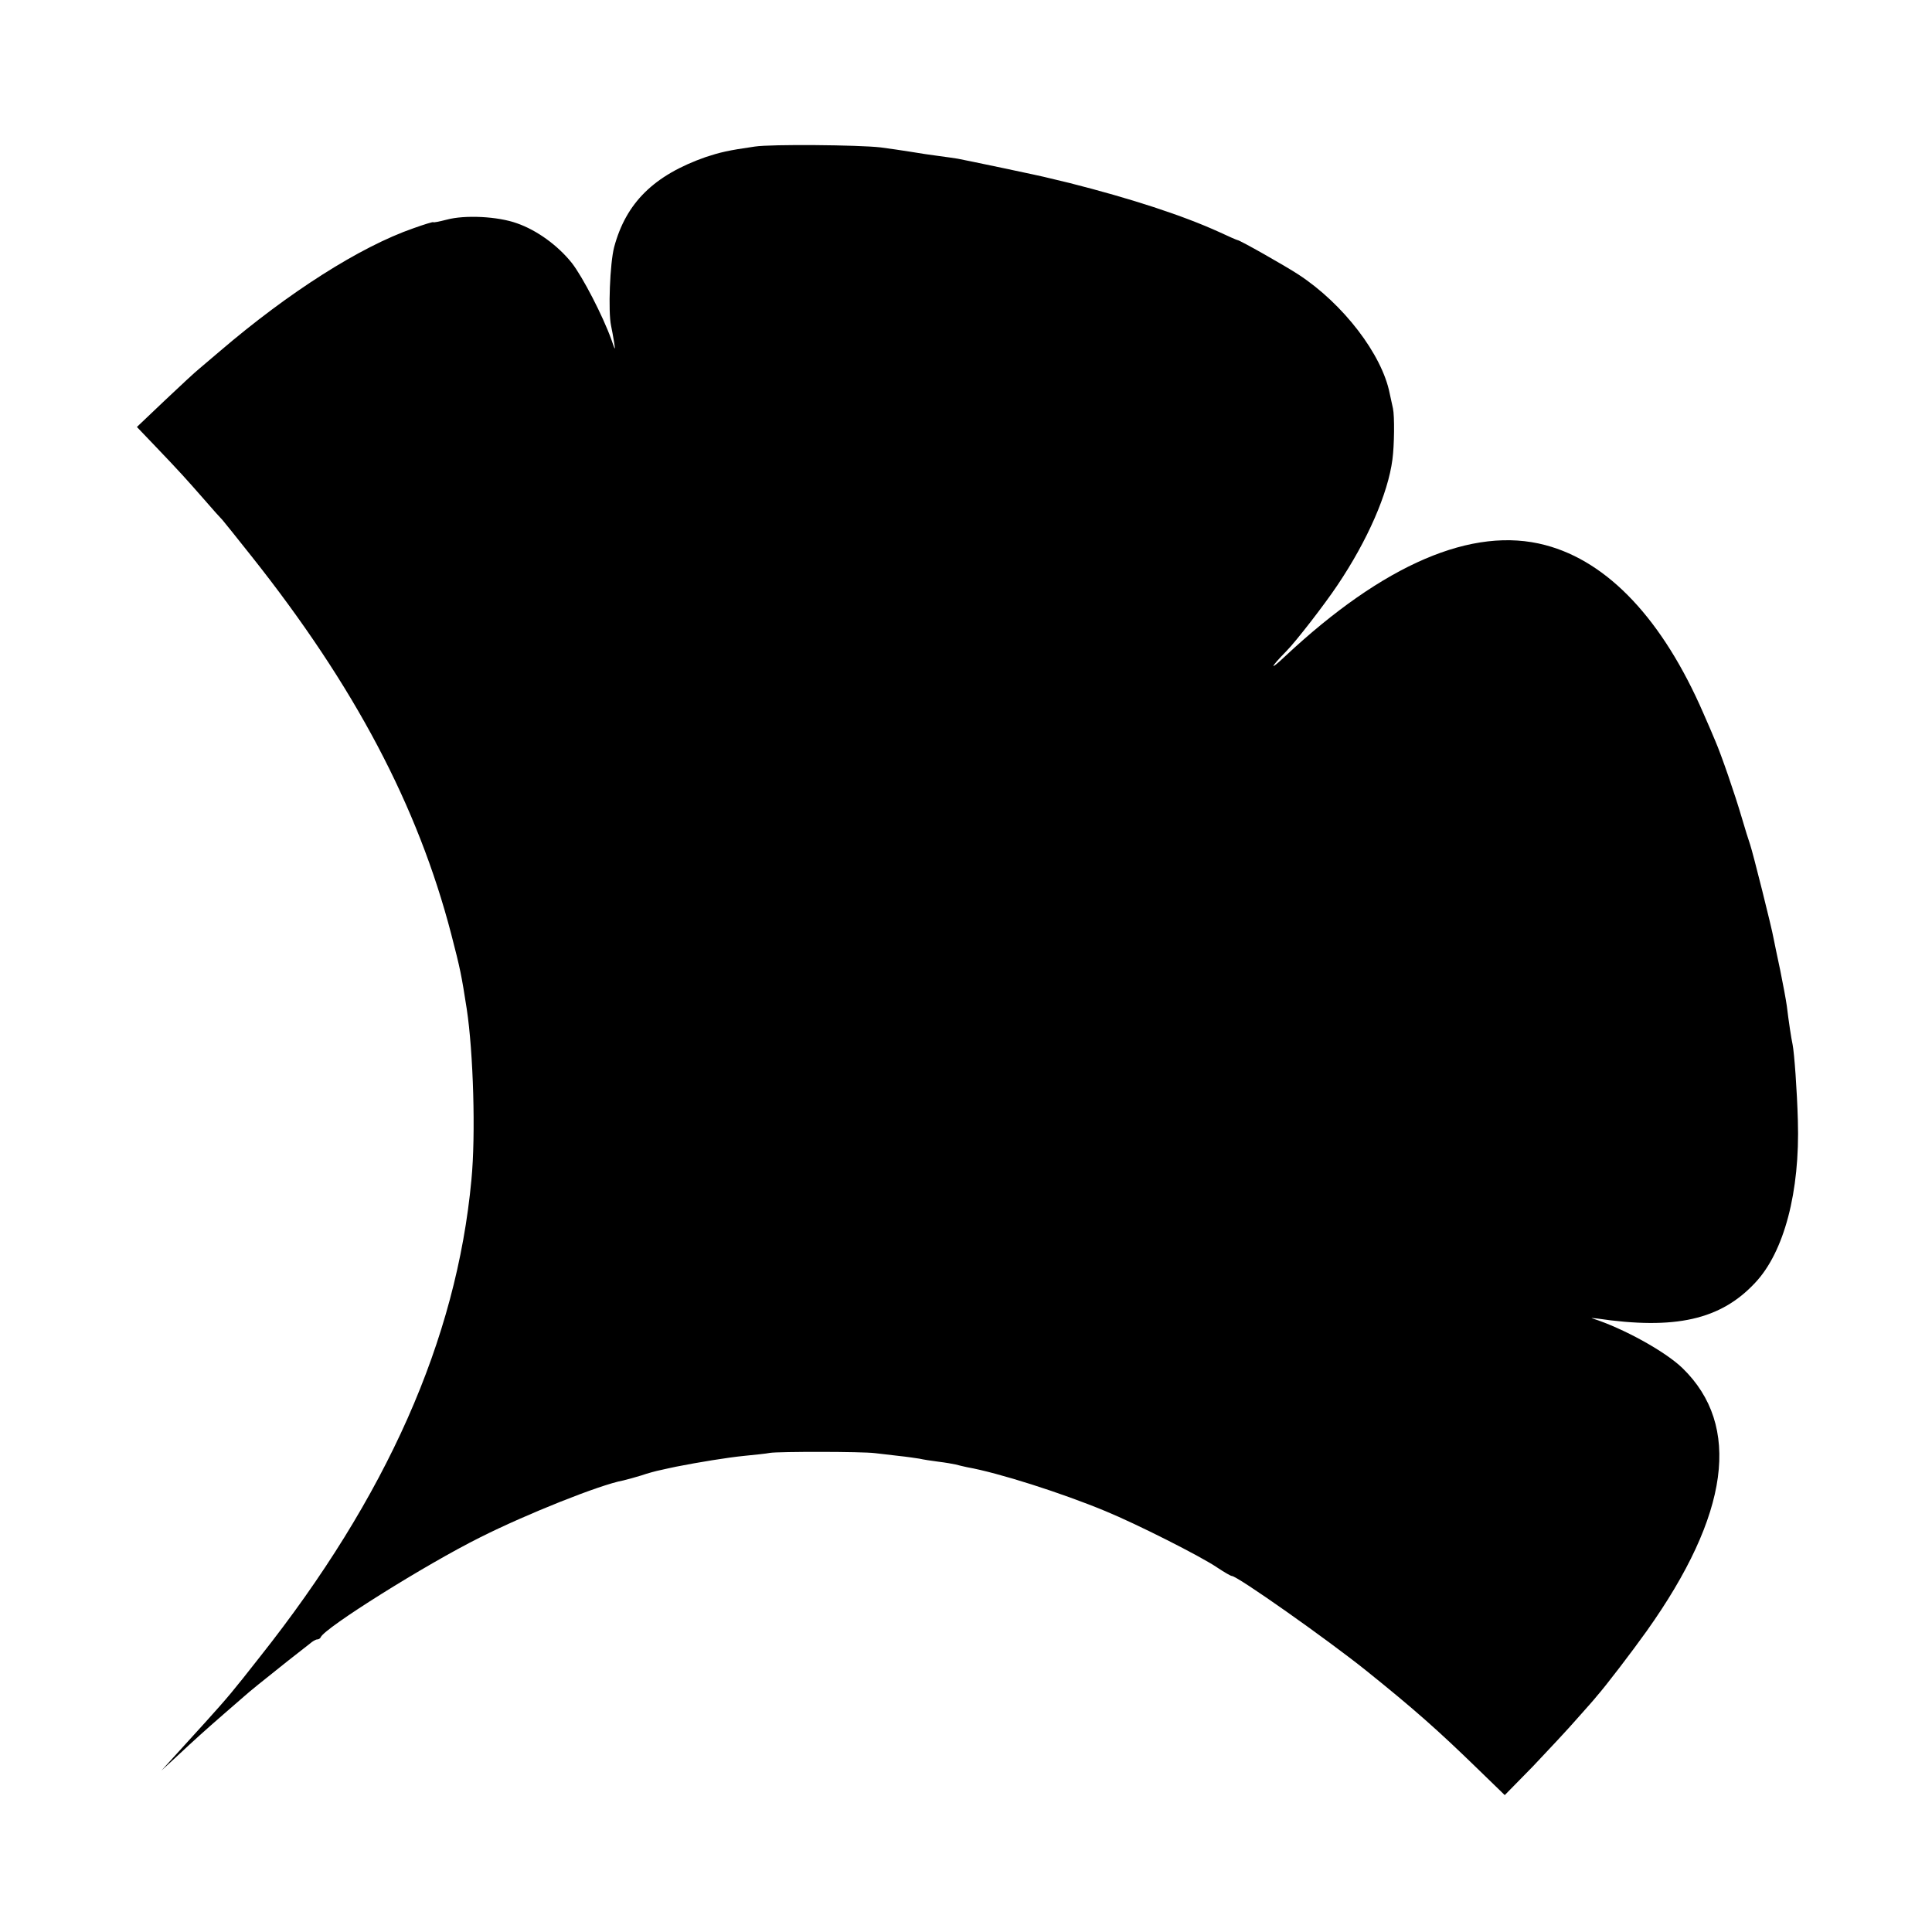
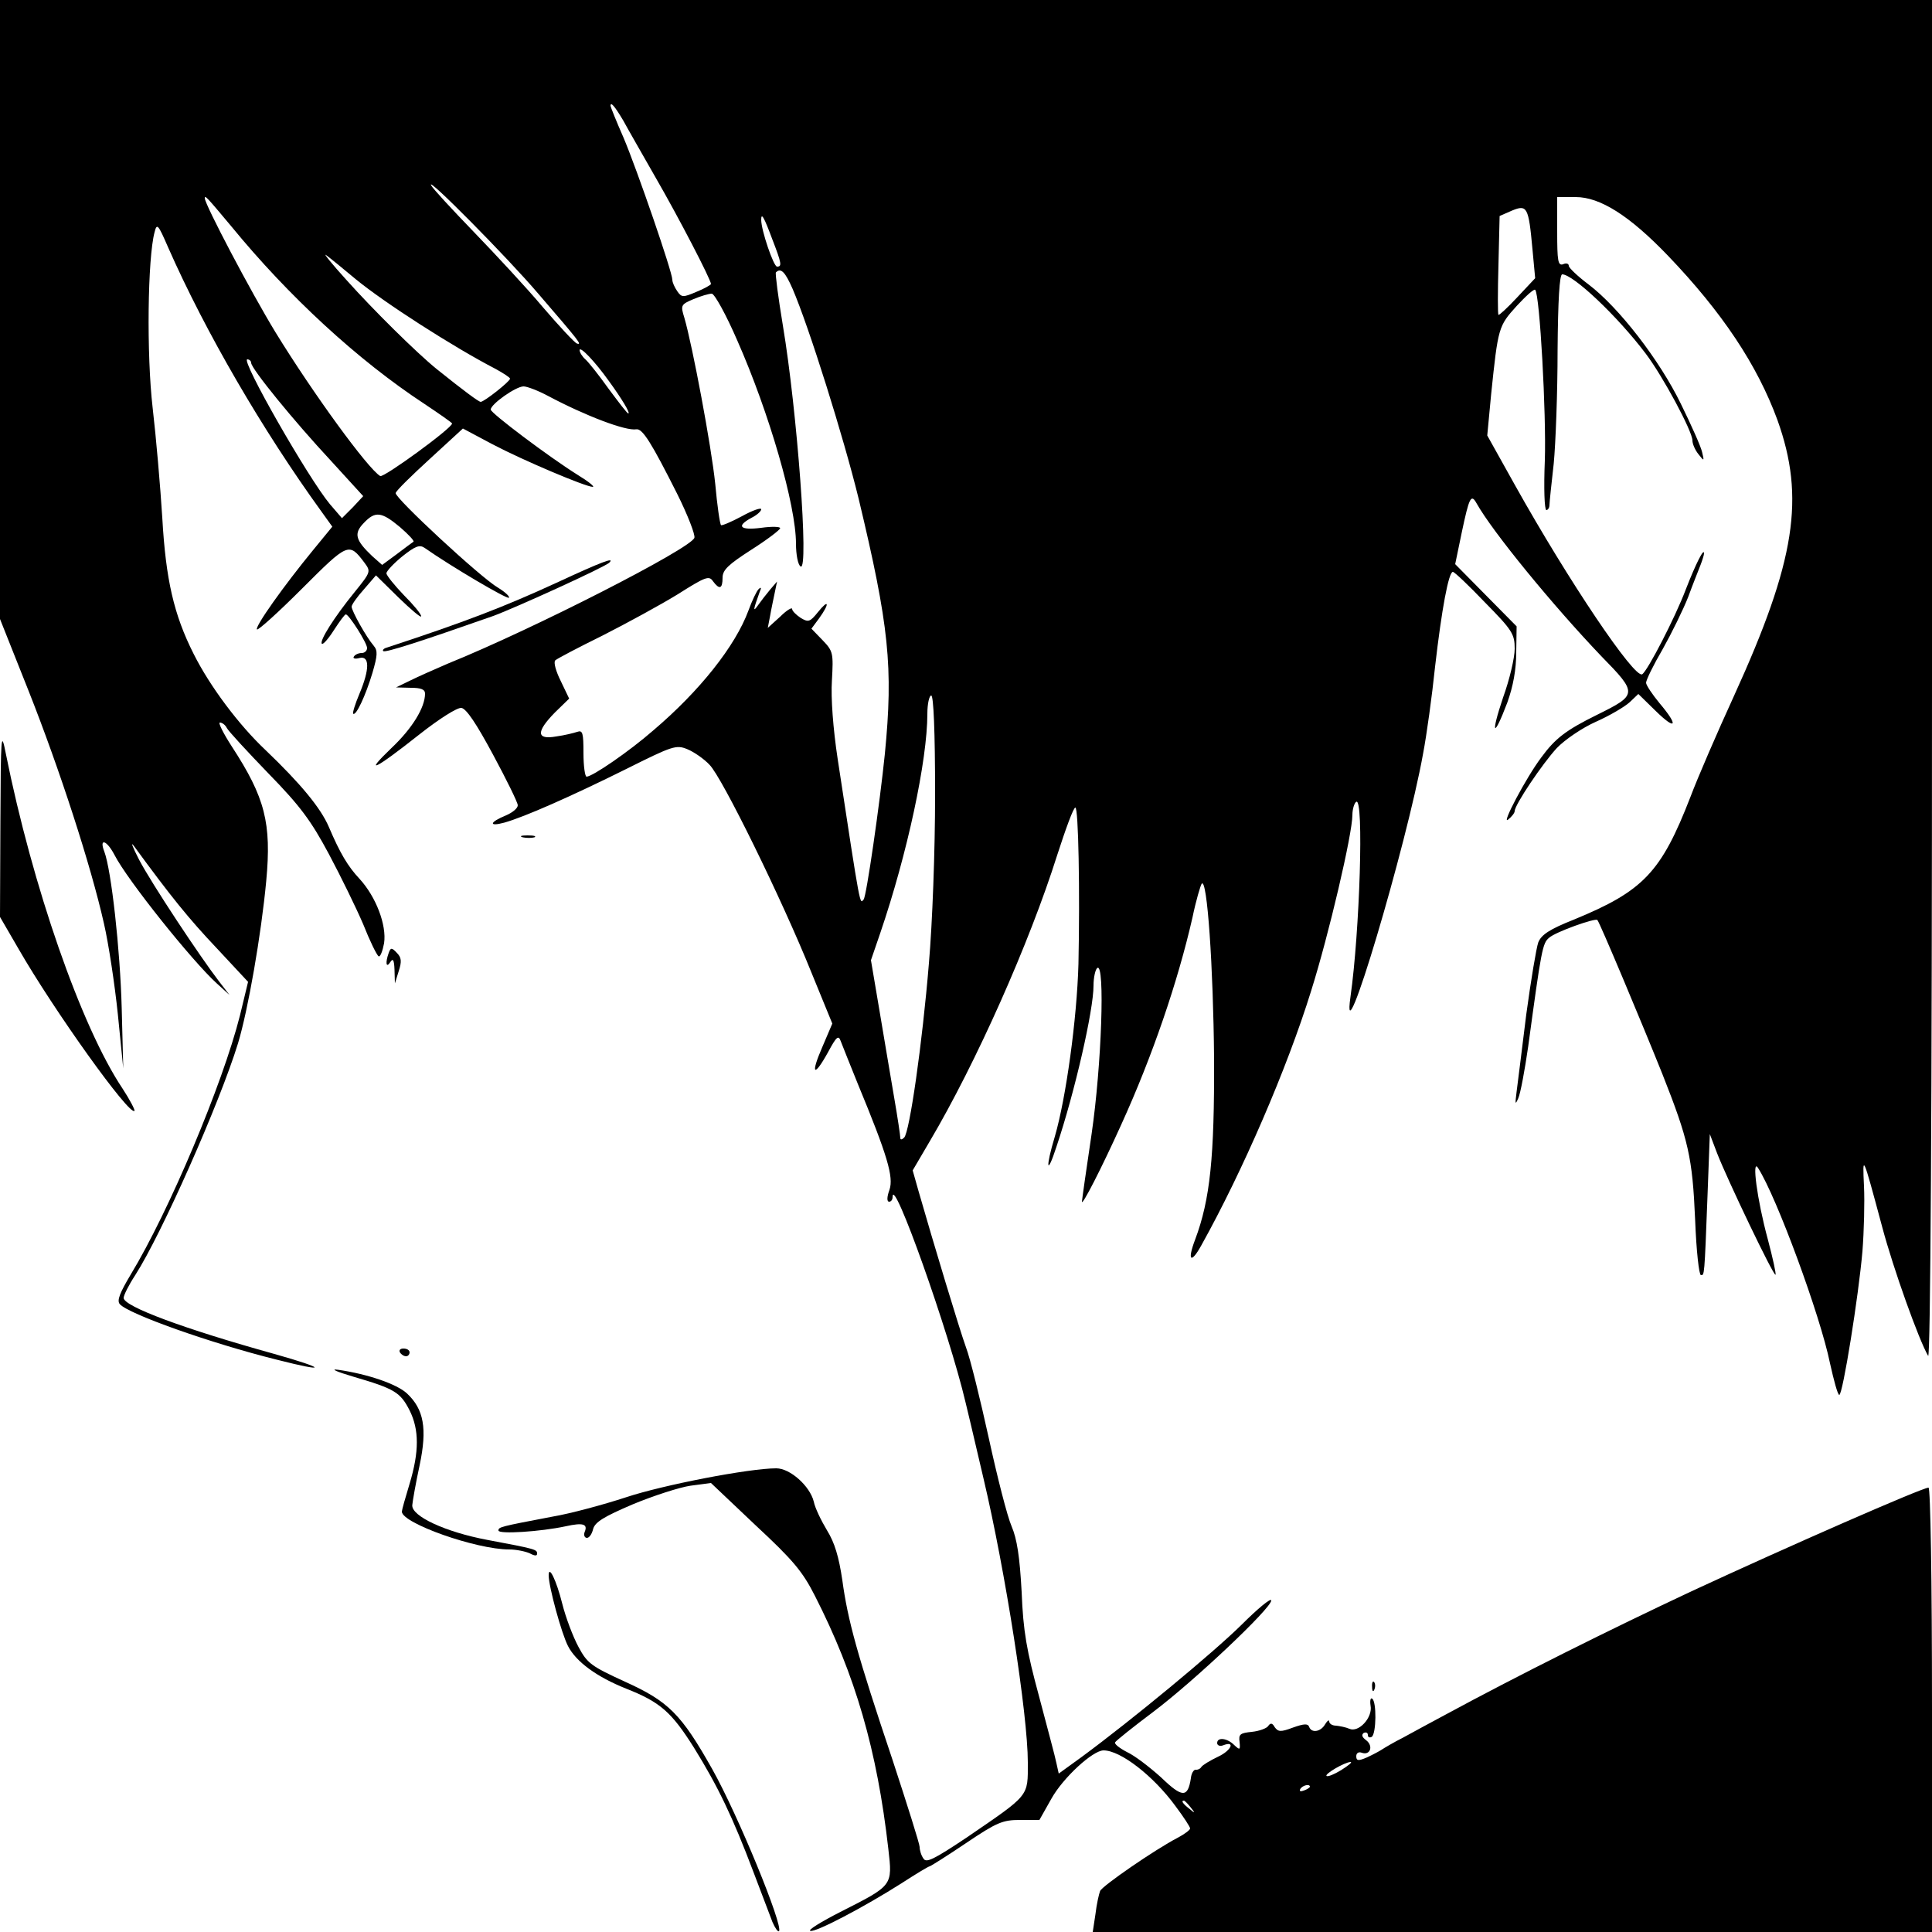
- <svg xmlns="http://www.w3.org/2000/svg" version="1.0" width="700pt" height="700pt" viewBox="0 0 700 700" preserveAspectRatio="xMidYMid meet">
-   <g transform="translate(0,700) scale(0.1,-0.1)" fill="#000000" stroke="none">
-     <path d="M2735 6469 c-98 -14 -126 -21 -178 -38 -188 -66 -289 -166 -332 -327 -15 -58 -22 -232 -11 -284 3 -14 8 -41 11 -60 5 -32 4 -31 -10 10 -31 86 -104 227 -143 277 -51 64 -127 119 -199 144 -69 25 -189 31 -255 13 -27 -7 -48 -11 -48 -9 0 2 -33 -8 -72 -22 -193 -67 -452 -232 -702 -446 -27 -23 -60 -51 -73 -62 -14 -11 -70 -63 -126 -116 l-101 -96 66 -69 c90 -94 114 -121 178 -194 30 -35 60 -68 66 -74 5 -6 53 -65 105 -131 374 -471 603 -905 724 -1370 33 -127 37 -148 56 -270 24 -157 33 -457 17 -620 -54 -579 -307 -1149 -767 -1729 -98 -125 -114 -144 -196 -235 -54 -59 -60 -66 -120 -132 l-40 -44 50 46 c76 71 104 96 175 158 36 31 70 61 76 66 14 13 72 60 154 125 36 28 73 57 83 65 9 8 21 15 26 15 5 0 11 3 13 8 14 34 381 264 578 362 167 84 435 191 518 206 13 3 42 11 65 18 23 8 56 17 72 20 17 4 41 9 55 12 81 16 185 33 245 39 39 4 81 8 95 11 32 5 334 5 380 -1 19 -2 58 -7 86 -10 29 -3 62 -8 75 -10 13 -3 44 -8 69 -11 25 -3 53 -8 62 -10 10 -3 29 -7 42 -10 113 -20 342 -93 501 -159 112 -46 346 -164 406 -205 24 -16 48 -30 52 -30 20 0 346 -230 487 -343 173 -139 259 -215 403 -355 l99 -96 102 104 c55 58 128 136 161 174 33 37 65 73 70 80 32 36 129 163 181 236 301 423 344 745 130 953 -63 61 -216 145 -326 180 -8 2 -1 2 15 0 284 -42 449 -5 574 129 105 111 163 330 155 588 -3 110 -13 245 -19 275 -5 23 -14 82 -21 140 -3 22 -14 81 -24 130 -11 50 -21 101 -24 115 -6 36 -75 311 -85 340 -5 14 -19 59 -31 100 -24 82 -74 227 -95 275 -7 17 -26 62 -43 100 -147 339 -345 550 -573 610 -263 70 -586 -69 -944 -404 -57 -54 -54 -41 5 19 35 35 140 171 186 240 109 162 183 332 199 455 7 51 8 158 2 185 -2 8 -7 33 -12 55 -28 141 -168 324 -330 430 -47 31 -213 125 -221 125 -2 0 -32 13 -66 29 -134 61 -322 122 -543 178 -33 8 -67 16 -75 18 -25 7 -303 65 -330 70 -14 2 -45 7 -70 10 -25 3 -70 10 -100 15 -30 5 -80 12 -110 16 -79 9 -396 12 -455 3z" />
+ <svg xmlns="http://www.w3.org/2000/svg" version="1.0" width="500pt" height="500pt" viewBox="0 0 500 500" preserveAspectRatio="xMidYMid meet">
+   <g transform="translate(0,500) scale(0.1,-0.1)" fill="#000000" stroke="none">
+     <path d="M0 4199 l0 -801 74 -186 c80 -202 161 -451 195 -602 12 -52 28 -158 36 -235 l14 -140 -4 155 c-4 153 -27 358 -45 406 -14 36 6 30 26 -8 33 -65 202 -276 265 -333 l33 -30 -27 35 c-50 65 -175 254 -207 315 -17 33 -23 49 -13 35 95 -130 142 -188 213 -263 l82 -88 -21 -87 c-45 -178 -183 -506 -283 -671 -28 -47 -36 -67 -28 -76 21 -25 234 -101 407 -144 133 -34 128 -23 -7 15 -234 65 -390 123 -390 145 0 7 13 33 30 59 68 106 218 444 266 600 26 86 60 281 73 420 14 150 -3 216 -89 348 -22 34 -36 62 -31 62 6 0 14 -6 18 -14 4 -8 53 -61 108 -118 82 -84 110 -122 156 -208 31 -58 71 -140 89 -182 17 -43 35 -80 40 -83 4 -2 10 13 14 34 7 47 -21 120 -63 166 -31 33 -51 67 -80 135 -21 49 -73 112 -164 199 -69 65 -144 165 -186 249 -51 101 -72 192 -81 352 -5 80 -16 208 -25 285 -16 138 -13 387 5 454 6 24 9 21 35 -39 97 -220 245 -474 397 -684 l28 -39 -50 -61 c-74 -90 -151 -198 -145 -205 3 -3 56 45 117 106 119 119 121 120 161 67 17 -23 17 -24 -25 -76 -53 -65 -92 -127 -85 -134 3 -3 17 13 31 35 15 23 28 41 31 41 8 0 55 -74 55 -87 0 -7 -6 -13 -14 -13 -8 0 -17 -4 -20 -9 -4 -5 3 -7 14 -4 27 7 27 -29 0 -93 -11 -26 -18 -49 -16 -51 7 -7 32 46 50 106 13 45 14 57 3 70 -19 22 -57 90 -57 101 0 5 14 25 32 45 l31 36 59 -58 c32 -31 58 -53 58 -48 0 6 -20 30 -45 55 -24 25 -44 50 -45 56 0 6 19 26 41 44 34 27 45 31 58 22 70 -49 213 -133 218 -129 3 3 -10 15 -28 26 -45 26 -268 233 -265 245 1 6 41 45 88 88 l86 79 77 -41 c80 -42 241 -110 259 -110 6 0 -11 14 -39 31 -75 47 -225 160 -225 169 0 14 65 60 85 60 9 0 38 -11 64 -25 96 -51 201 -91 228 -86 16 2 39 -35 105 -166 28 -56 48 -108 45 -115 -10 -28 -417 -236 -637 -325 -35 -15 -80 -35 -100 -45 l-35 -17 38 -1 c26 0 37 -4 37 -15 0 -36 -33 -90 -87 -141 -74 -71 -43 -56 72 35 52 41 98 70 109 69 13 -2 39 -41 82 -121 35 -65 64 -124 64 -131 0 -8 -14 -19 -30 -26 -44 -18 -46 -30 -5 -19 53 15 173 68 316 139 120 60 129 63 158 51 17 -7 43 -25 57 -40 32 -31 188 -349 264 -538 l54 -132 -26 -61 c-31 -71 -22 -80 15 -13 22 41 27 45 33 28 4 -11 24 -60 44 -110 77 -186 93 -241 82 -274 -7 -19 -7 -31 -1 -31 5 0 9 5 9 12 0 61 146 -349 189 -532 18 -74 38 -162 46 -195 57 -241 115 -613 115 -736 0 -90 6 -82 -159 -195 -84 -56 -104 -66 -111 -54 -6 8 -10 22 -10 30 0 8 -32 109 -70 225 -92 274 -116 362 -130 465 -9 61 -20 98 -40 130 -15 25 -31 58 -34 74 -10 40 -61 86 -97 86 -70 0 -293 -43 -389 -75 -58 -19 -143 -42 -190 -50 -137 -26 -140 -27 -140 -36 0 -10 109 -3 174 11 45 10 58 6 49 -15 -3 -8 0 -15 6 -15 6 0 13 10 16 23 5 18 28 32 103 64 53 22 121 44 149 48 l53 7 115 -109 c98 -91 122 -120 154 -183 105 -206 161 -400 190 -655 11 -96 12 -94 -124 -163 -49 -25 -85 -47 -78 -49 13 -5 140 62 236 123 37 24 70 44 73 44 2 0 45 27 94 60 80 54 95 60 140 60 l50 0 31 55 c30 54 107 125 135 125 44 0 129 -66 186 -144 21 -28 38 -54 38 -58 0 -4 -15 -15 -32 -24 -58 -30 -196 -125 -201 -138 -3 -8 -9 -34 -12 -60 l-7 -46 1086 0 1086 0 0 575 c0 340 -4 575 -9 575 -16 0 -363 -152 -613 -268 -211 -99 -446 -216 -638 -320 -36 -19 -85 -46 -109 -59 -24 -12 -49 -27 -55 -31 -6 -4 -23 -13 -38 -20 -23 -10 -28 -9 -28 3 0 8 6 12 14 9 22 -8 31 17 12 32 -11 8 -13 14 -7 19 6 3 11 1 11 -5 0 -6 4 -8 10 -5 12 8 13 92 1 99 -4 3 -6 -5 -4 -18 6 -31 -31 -71 -55 -60 -9 4 -25 7 -34 8 -10 0 -18 5 -18 11 0 5 -5 2 -11 -8 -11 -19 -35 -23 -41 -6 -3 9 -14 8 -42 -2 -32 -12 -38 -11 -47 1 -6 11 -11 12 -17 3 -4 -6 -23 -13 -42 -15 -30 -3 -35 -6 -32 -26 2 -21 1 -22 -14 -8 -18 18 -44 21 -44 5 0 -6 7 -9 15 -6 33 13 22 -13 -12 -29 -21 -10 -41 -22 -44 -27 -3 -5 -10 -8 -15 -7 -5 0 -11 -10 -12 -22 -8 -51 -22 -51 -77 2 -30 27 -69 57 -89 66 -19 10 -33 21 -30 25 2 4 47 40 99 79 106 80 305 268 305 288 0 8 -35 -21 -77 -63 -73 -72 -282 -245 -415 -343 l-58 -42 -6 27 c-3 16 -24 93 -45 173 -32 118 -41 168 -45 270 -5 92 -12 137 -26 170 -11 25 -37 127 -59 228 -22 100 -48 206 -59 235 -17 47 -84 269 -123 405 l-15 53 44 75 c120 203 258 513 330 741 22 68 42 123 47 123 8 0 12 -216 8 -405 -4 -142 -32 -346 -61 -446 -25 -83 -21 -104 4 -27 48 143 96 354 96 417 0 22 5 43 10 46 20 13 11 -252 -15 -430 -14 -93 -25 -172 -25 -175 0 -12 50 85 102 200 81 178 146 369 184 535 9 44 21 84 24 88 14 17 30 -214 32 -453 1 -254 -10 -364 -49 -468 -21 -55 -11 -64 16 -15 107 192 222 458 284 658 46 146 107 407 107 456 0 15 5 31 10 34 20 12 9 -336 -15 -505 -26 -182 145 391 188 630 9 47 23 148 31 225 17 148 35 245 46 245 4 0 41 -35 83 -79 71 -72 77 -82 77 -120 0 -23 -13 -79 -30 -126 -33 -98 -25 -108 11 -13 15 42 23 85 23 130 l1 67 -80 81 -79 80 17 82 c19 90 24 101 38 76 42 -75 198 -265 323 -396 95 -97 94 -100 -11 -152 -81 -40 -108 -61 -144 -110 -40 -53 -105 -177 -86 -161 9 7 17 17 17 22 0 16 72 123 109 163 20 21 65 52 101 68 36 16 75 39 88 51 l22 21 45 -44 c53 -52 60 -39 10 20 -19 23 -35 47 -35 53 0 7 19 46 43 87 23 41 53 102 66 135 12 33 27 70 32 83 5 13 9 26 9 30 0 15 -21 -26 -47 -93 -28 -74 -99 -211 -113 -220 -20 -12 -191 242 -329 489 l-72 129 10 106 c18 174 19 177 66 229 24 26 45 45 48 42 12 -12 29 -322 25 -442 -3 -71 -1 -128 4 -128 4 0 8 6 8 13 0 6 5 55 11 107 5 52 10 184 10 293 1 130 5 197 12 197 28 0 142 -107 216 -205 44 -58 121 -201 121 -225 0 -9 7 -25 16 -36 14 -18 15 -18 9 6 -3 14 -28 70 -55 125 -55 113 -160 249 -239 309 -28 21 -51 43 -51 48 0 6 -7 8 -15 4 -13 -4 -15 9 -15 84 l0 90 48 0 c63 0 139 -48 238 -151 141 -147 232 -284 284 -426 72 -201 47 -364 -112 -713 -44 -96 -95 -214 -113 -262 -76 -196 -122 -244 -302 -318 -63 -25 -84 -39 -92 -59 -5 -14 -19 -98 -31 -186 -11 -88 -22 -178 -25 -200 -4 -32 -4 -36 4 -18 6 13 17 73 26 135 34 251 37 267 54 281 16 15 120 52 125 46 6 -6 115 -266 168 -398 68 -172 78 -216 85 -378 3 -79 10 -143 15 -143 9 0 9 -6 17 205 l6 160 19 -50 c26 -67 146 -318 151 -314 2 2 -7 43 -20 92 -28 103 -42 212 -25 184 48 -75 161 -382 186 -505 10 -45 20 -82 24 -82 9 0 50 256 60 372 4 51 6 127 4 168 -4 84 -4 85 47 -105 29 -109 95 -293 119 -334 6 -10 10 634 10 1747 l0 1762 -2500 0 -2500 0 0 -801z m1613 489 c13 -24 51 -90 84 -148 59 -102 143 -264 143 -275 0 -2 -17 -12 -37 -20 -35 -15 -39 -15 -50 1 -7 10 -13 23 -13 30 0 20 -91 284 -126 367 -19 43 -34 81 -34 83 0 12 11 -1 33 -38z m-220 -448 c105 -122 115 -134 100 -129 -6 2 -46 45 -88 94 -42 50 -123 137 -179 195 -56 58 -106 112 -110 120 -16 29 197 -186 277 -280z m-795 175 c149 -182 328 -347 500 -460 39 -26 72 -49 72 -51 0 -12 -177 -141 -186 -136 -32 19 -174 214 -271 372 -64 105 -183 331 -183 347 0 9 6 2 68 -72z m3368 -60 l7 -75 -46 -49 c-25 -27 -47 -47 -49 -46 -2 2 -2 60 0 130 l3 126 32 14 c39 16 43 10 53 -100z m-1967 25 c24 -62 25 -70 12 -70 -9 0 -41 94 -41 121 0 20 7 8 29 -51z m-1079 -102 c74 -61 253 -176 363 -233 20 -11 37 -22 37 -25 0 -7 -67 -60 -76 -60 -5 0 -43 28 -114 85 -53 43 -165 154 -233 230 -40 44 -63 73 -52 64 11 -8 45 -36 75 -61z m1131 -25 c43 -100 132 -384 171 -543 79 -330 90 -436 68 -661 -13 -128 -48 -371 -55 -377 -10 -11 -7 -31 -67 363 -12 79 -18 159 -15 204 4 71 3 76 -24 104 l-29 30 20 27 c28 39 25 51 -3 16 -21 -26 -25 -27 -45 -15 -12 8 -22 18 -22 23 0 5 -14 -3 -31 -20 l-32 -29 6 31 c3 18 9 45 12 60 l6 29 -18 -21 c-10 -12 -24 -30 -31 -40 -14 -20 -13 -13 4 34 5 11 4 14 -3 7 -5 -5 -17 -30 -26 -55 -34 -92 -126 -208 -246 -310 -63 -55 -158 -120 -173 -120 -4 0 -8 27 -8 61 0 52 -2 60 -16 55 -9 -3 -33 -9 -55 -12 -51 -9 -52 12 -3 62 l37 36 -22 46 c-12 24 -19 48 -14 53 4 4 59 33 122 64 63 32 151 80 195 107 71 45 81 49 91 34 17 -23 25 -20 25 9 0 20 15 34 74 72 41 26 75 52 75 56 1 4 -21 5 -49 1 -55 -7 -66 4 -25 26 14 7 25 17 25 22 0 5 -23 -3 -50 -18 -28 -15 -52 -25 -54 -23 -3 3 -10 51 -15 107 -10 97 -59 358 -80 430 -10 32 -9 34 24 48 19 8 40 14 47 14 7 0 37 -54 66 -121 83 -188 152 -427 152 -526 0 -28 5 -55 12 -59 22 -14 -9 403 -46 624 -12 72 -20 134 -18 137 13 13 24 1 43 -42z m-476 -238 c35 -48 57 -85 51 -85 -3 0 -25 29 -51 64 -25 35 -52 69 -60 76 -8 7 -15 18 -15 24 1 11 40 -30 75 -79z m-925 46 c0 -15 111 -151 206 -253 l84 -92 -27 -29 -28 -28 -31 36 c-56 67 -232 375 -214 375 5 0 10 -4 10 -9z m385 -425 c22 -19 38 -36 35 -38 -3 -2 -22 -16 -43 -32 l-38 -28 -26 23 c-43 41 -48 58 -22 85 30 32 46 30 94 -10z m1385 -692 c0 -147 -7 -333 -16 -437 -17 -207 -50 -437 -64 -451 -6 -6 -10 -6 -10 -1 0 6 -7 53 -16 105 -9 52 -26 154 -38 225 l-22 130 24 70 c70 205 122 447 122 568 0 26 5 47 10 47 6 0 10 -92 10 -256z m1051 -2525 c-18 -11 -35 -18 -38 -15 -5 5 46 35 62 36 6 0 -5 -9 -24 -21z m-81 -43 c0 -2 -7 -7 -16 -10 -8 -3 -12 -2 -9 4 6 10 25 14 25 6z m-309 -53 c13 -16 12 -17 -3 -4 -17 13 -22 21 -14 21 2 0 10 -8 17 -17z" />
+     <path d="M1445 3494 c-141 -65 -243 -104 -444 -170 -8 -2 -12 -7 -9 -9 4 -5 97 25 282 90 51 18 293 128 303 139 15 15 -20 2 -132 -50z" />
+     <path d="M1 2871 l-1 -244 47 -81 c93 -162 288 -434 301 -421 2 2 -12 29 -31 58 -107 160 -233 523 -302 867 -12 61 -13 50 -14 -179z" />
+     <path d="M1353 2833 c9 -2 23 -2 30 0 6 3 -1 5 -18 5 -16 0 -22 -2 -12 -5z" />
+     <path d="M1006 2534 c-9 -25 -7 -41 4 -24 7 11 10 6 11 -20 l1 -35 10 32 c8 25 7 35 -5 47 -13 14 -16 14 -21 0z" />
+     <path d="M1035 1500 c3 -5 10 -10 16 -10 5 0 9 5 9 10 0 6 -7 10 -16 10 -8 0 -12 -4 -9 -10z" />
+     <path d="M915 1437 c106 -31 121 -40 145 -87 25 -50 25 -107 0 -190 -11 -36 -20 -68 -20 -72 0 -30 192 -98 278 -98 18 0 42 -5 53 -10 13 -7 19 -7 19 -1 0 11 -2 12 -130 36 -106 20 -196 61 -193 90 1 11 9 57 19 103 20 95 11 145 -33 186 -26 24 -101 50 -178 61 -22 3 -4 -5 40 -18z" />
+     <path d="M1420 923 c0 -29 33 -150 50 -183 21 -41 75 -80 150 -110 89 -35 118 -61 176 -153 62 -100 100 -179 154 -322 21 -55 43 -113 49 -129 7 -16 14 -26 17 -24 12 13 -106 301 -173 420 -80 142 -113 175 -226 226 -87 40 -97 47 -120 90 -14 26 -33 76 -42 112 -15 60 -35 101 -35 73z" />
+     <path d="M3551 634 c0 -11 3 -14 6 -6 3 7 2 16 -1 19 -3 4 -6 -2 -5 -13z" />
  </g>
</svg>
